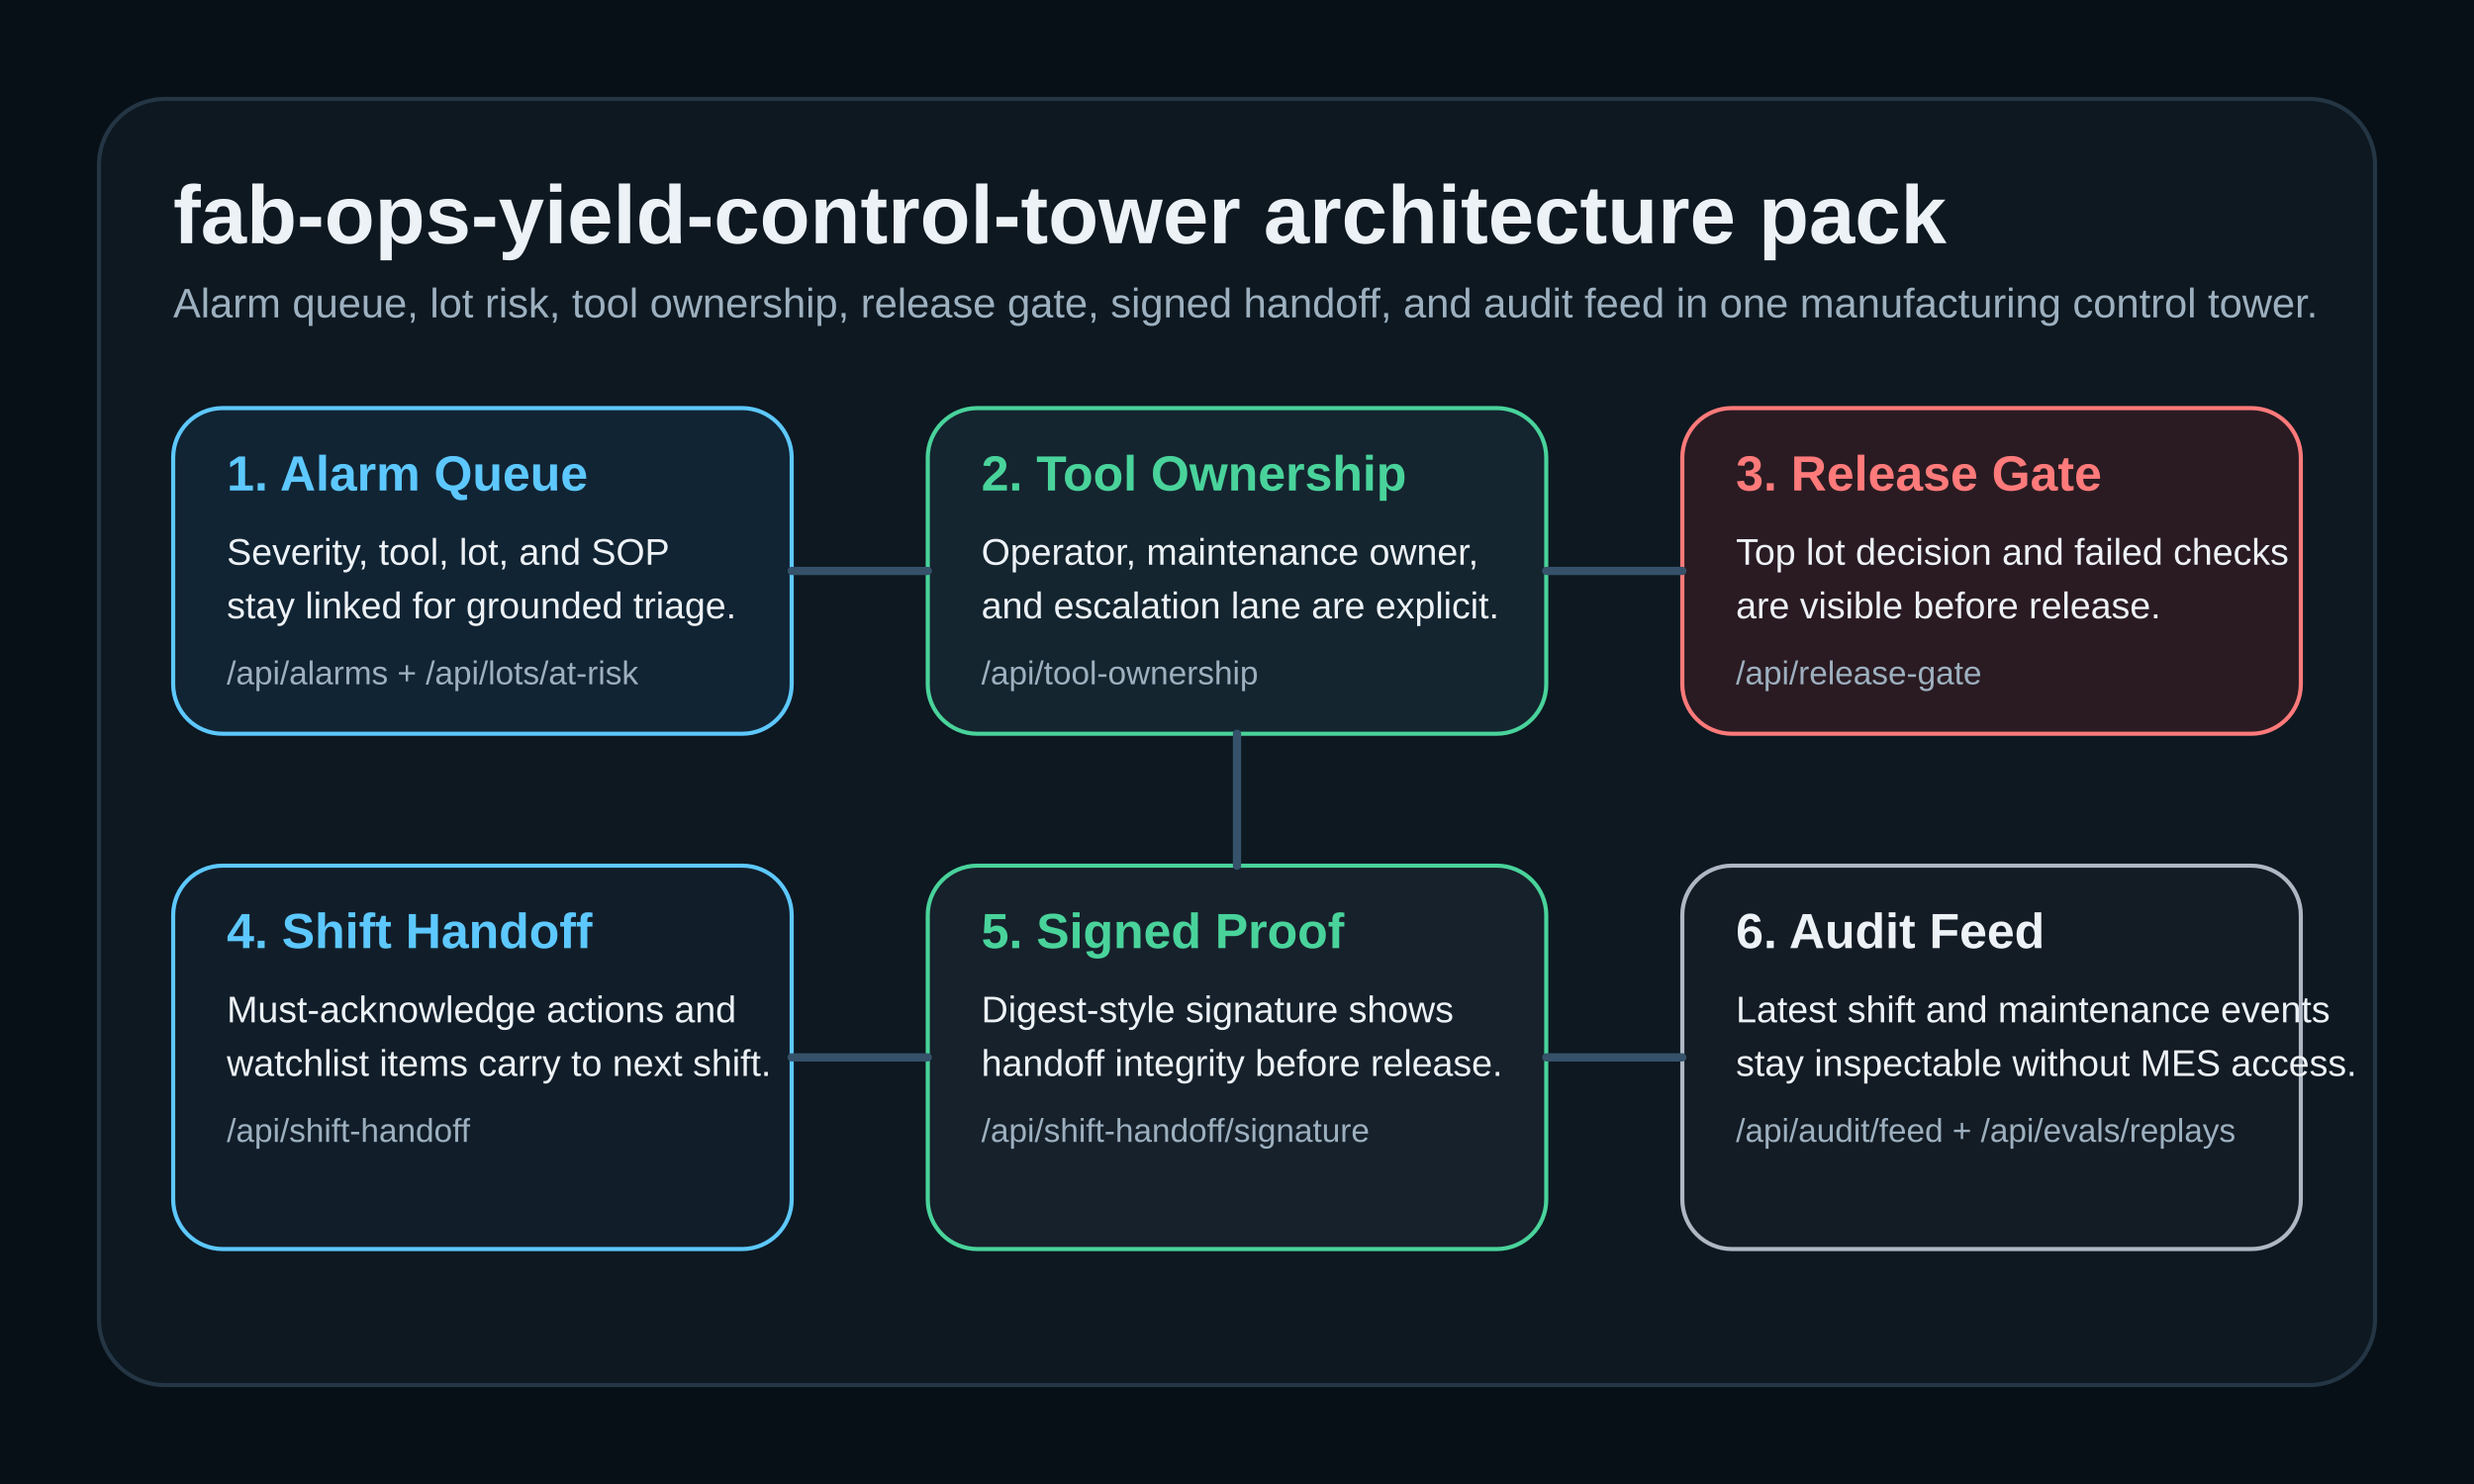
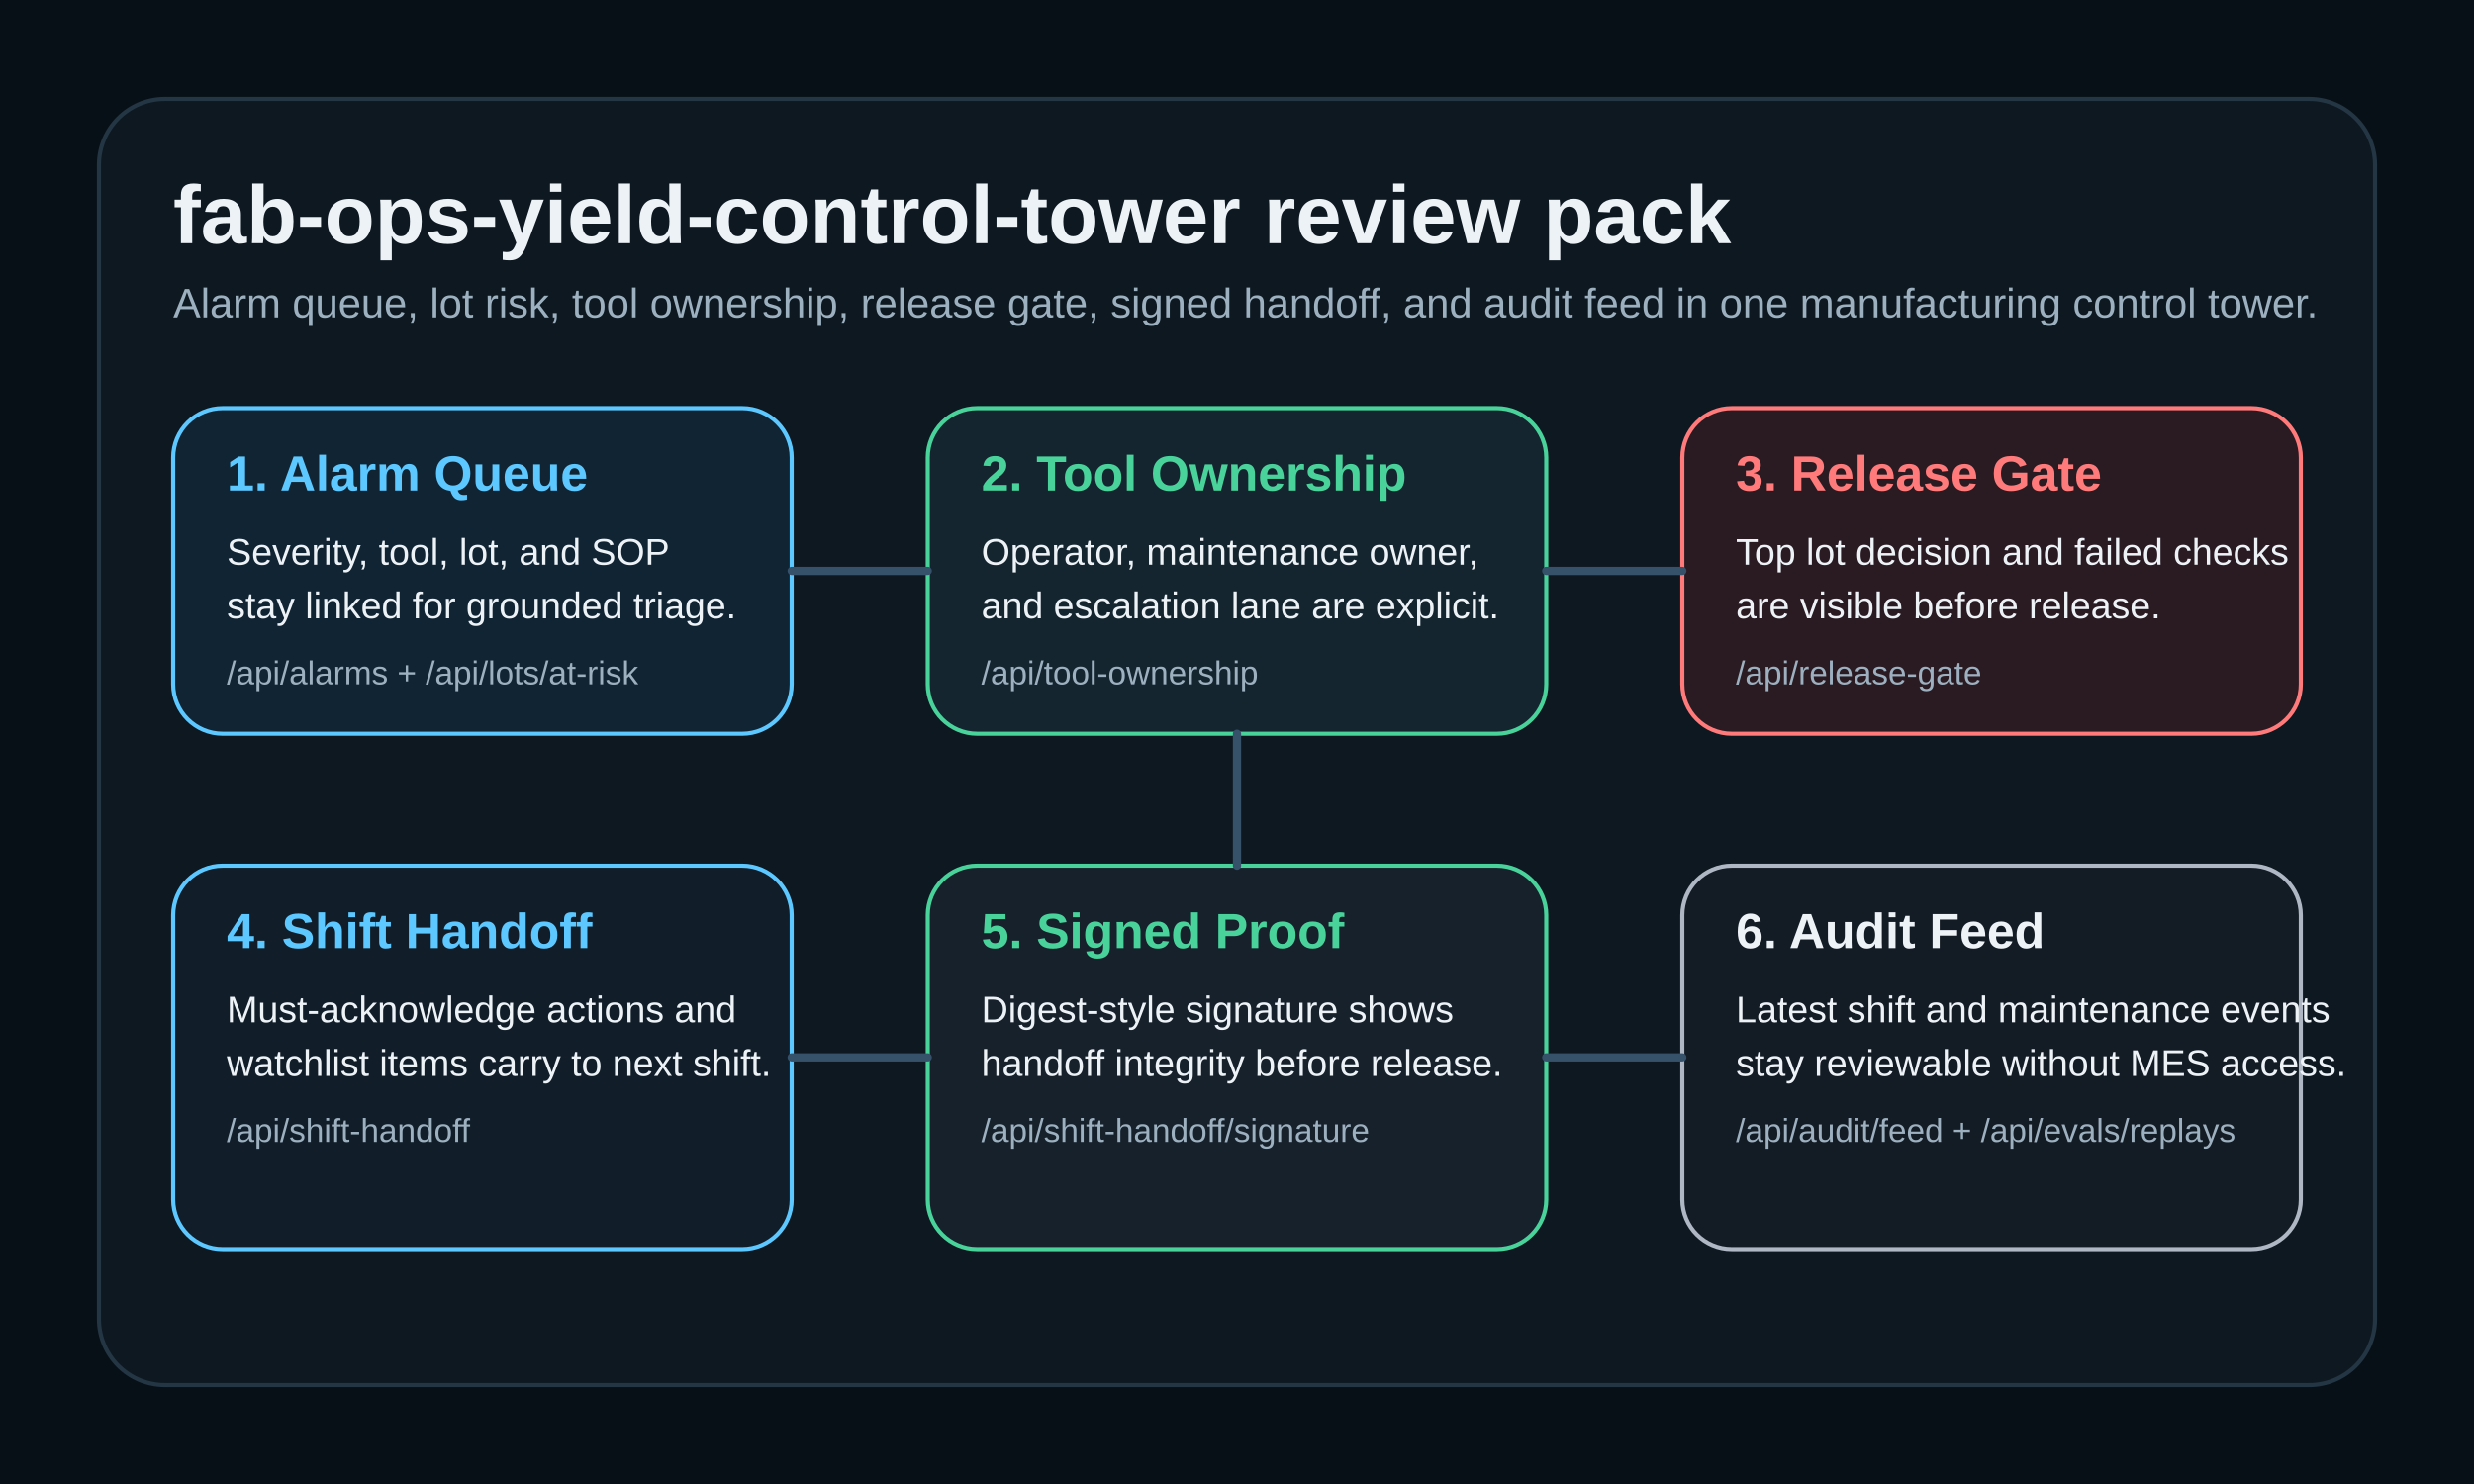
<svg xmlns="http://www.w3.org/2000/svg" width="1200" height="720" viewBox="0 0 1200 720" fill="none">
  <rect width="1200" height="720" fill="#071017" />
  <rect x="48" y="48" width="1104" height="624" rx="32" fill="#0D1821" stroke="#243544" stroke-width="2" />
-   <text x="84" y="118" fill="#EDF2F7" font-family="IBM Plex Sans, Arial, sans-serif" font-size="40" font-weight="700">fab-ops-yield-control-tower architecture pack</text>
+   <text x="84" y="118" fill="#EDF2F7" font-family="IBM Plex Sans, Arial, sans-serif" font-size="40" font-weight="700">fab-ops-yield-control-tower review pack</text>
  <text x="84" y="154" fill="#9DB0BF" font-family="IBM Plex Sans, Arial, sans-serif" font-size="20">Alarm queue, lot risk, tool ownership, release gate, signed handoff, and audit feed in one manufacturing control tower.</text>
  <rect x="84" y="198" width="300" height="158" rx="24" fill="#112433" stroke="#5DC8FF" stroke-width="2" />
  <text x="110" y="238" fill="#5DC8FF" font-family="IBM Plex Sans, Arial, sans-serif" font-size="24" font-weight="700">1. Alarm Queue</text>
  <text x="110" y="274" fill="#EDF2F7" font-family="IBM Plex Sans, Arial, sans-serif" font-size="18">Severity, tool, lot, and SOP</text>
  <text x="110" y="300" fill="#EDF2F7" font-family="IBM Plex Sans, Arial, sans-serif" font-size="18">stay linked for grounded triage.</text>
  <text x="110" y="332" fill="#9DB0BF" font-family="IBM Plex Sans, Arial, sans-serif" font-size="16">/api/alarms + /api/lots/at-risk</text>
  <rect x="450" y="198" width="300" height="158" rx="24" fill="#14252F" stroke="#49D39B" stroke-width="2" />
  <text x="476" y="238" fill="#49D39B" font-family="IBM Plex Sans, Arial, sans-serif" font-size="24" font-weight="700">2. Tool Ownership</text>
  <text x="476" y="274" fill="#EDF2F7" font-family="IBM Plex Sans, Arial, sans-serif" font-size="18">Operator, maintenance owner,</text>
  <text x="476" y="300" fill="#EDF2F7" font-family="IBM Plex Sans, Arial, sans-serif" font-size="18">and escalation lane are explicit.</text>
  <text x="476" y="332" fill="#9DB0BF" font-family="IBM Plex Sans, Arial, sans-serif" font-size="16">/api/tool-ownership</text>
  <rect x="816" y="198" width="300" height="158" rx="24" fill="#2A1B22" stroke="#FF7A7A" stroke-width="2" />
  <text x="842" y="238" fill="#FF7A7A" font-family="IBM Plex Sans, Arial, sans-serif" font-size="24" font-weight="700">3. Release Gate</text>
  <text x="842" y="274" fill="#EDF2F7" font-family="IBM Plex Sans, Arial, sans-serif" font-size="18">Top lot decision and failed checks</text>
  <text x="842" y="300" fill="#EDF2F7" font-family="IBM Plex Sans, Arial, sans-serif" font-size="18">are visible before release.</text>
  <text x="842" y="332" fill="#9DB0BF" font-family="IBM Plex Sans, Arial, sans-serif" font-size="16">/api/release-gate</text>
  <rect x="84" y="420" width="300" height="186" rx="24" fill="#111E29" stroke="#5DC8FF" stroke-width="2" />
  <text x="110" y="460" fill="#5DC8FF" font-family="IBM Plex Sans, Arial, sans-serif" font-size="24" font-weight="700">4. Shift Handoff</text>
  <text x="110" y="496" fill="#EDF2F7" font-family="IBM Plex Sans, Arial, sans-serif" font-size="18">Must-acknowledge actions and</text>
  <text x="110" y="522" fill="#EDF2F7" font-family="IBM Plex Sans, Arial, sans-serif" font-size="18">watchlist items carry to next shift.</text>
  <text x="110" y="554" fill="#9DB0BF" font-family="IBM Plex Sans, Arial, sans-serif" font-size="16">/api/shift-handoff</text>
  <rect x="450" y="420" width="300" height="186" rx="24" fill="#16212B" stroke="#49D39B" stroke-width="2" />
  <text x="476" y="460" fill="#49D39B" font-family="IBM Plex Sans, Arial, sans-serif" font-size="24" font-weight="700">5. Signed Proof</text>
  <text x="476" y="496" fill="#EDF2F7" font-family="IBM Plex Sans, Arial, sans-serif" font-size="18">Digest-style signature shows</text>
  <text x="476" y="522" fill="#EDF2F7" font-family="IBM Plex Sans, Arial, sans-serif" font-size="18">handoff integrity before release.</text>
  <text x="476" y="554" fill="#9DB0BF" font-family="IBM Plex Sans, Arial, sans-serif" font-size="16">/api/shift-handoff/signature</text>
  <rect x="816" y="420" width="300" height="186" rx="24" fill="#131B24" stroke="#AEB7C3" stroke-width="2" />
  <text x="842" y="460" fill="#EDF2F7" font-family="IBM Plex Sans, Arial, sans-serif" font-size="24" font-weight="700">6. Audit Feed</text>
  <text x="842" y="496" fill="#EDF2F7" font-family="IBM Plex Sans, Arial, sans-serif" font-size="18">Latest shift and maintenance events</text>
-   <text x="842" y="522" fill="#EDF2F7" font-family="IBM Plex Sans, Arial, sans-serif" font-size="18">stay inspectable without MES access.</text>
+   <text x="842" y="522" fill="#EDF2F7" font-family="IBM Plex Sans, Arial, sans-serif" font-size="18">stay reviewable without MES access.</text>
  <text x="842" y="554" fill="#9DB0BF" font-family="IBM Plex Sans, Arial, sans-serif" font-size="16">/api/audit/feed + /api/evals/replays</text>
  <path d="M384 277H450" stroke="#35526A" stroke-width="4" stroke-linecap="round" />
  <path d="M750 277H816" stroke="#35526A" stroke-width="4" stroke-linecap="round" />
  <path d="M600 356V420" stroke="#35526A" stroke-width="4" stroke-linecap="round" />
  <path d="M384 513H450" stroke="#35526A" stroke-width="4" stroke-linecap="round" />
  <path d="M750 513H816" stroke="#35526A" stroke-width="4" stroke-linecap="round" />
</svg>
